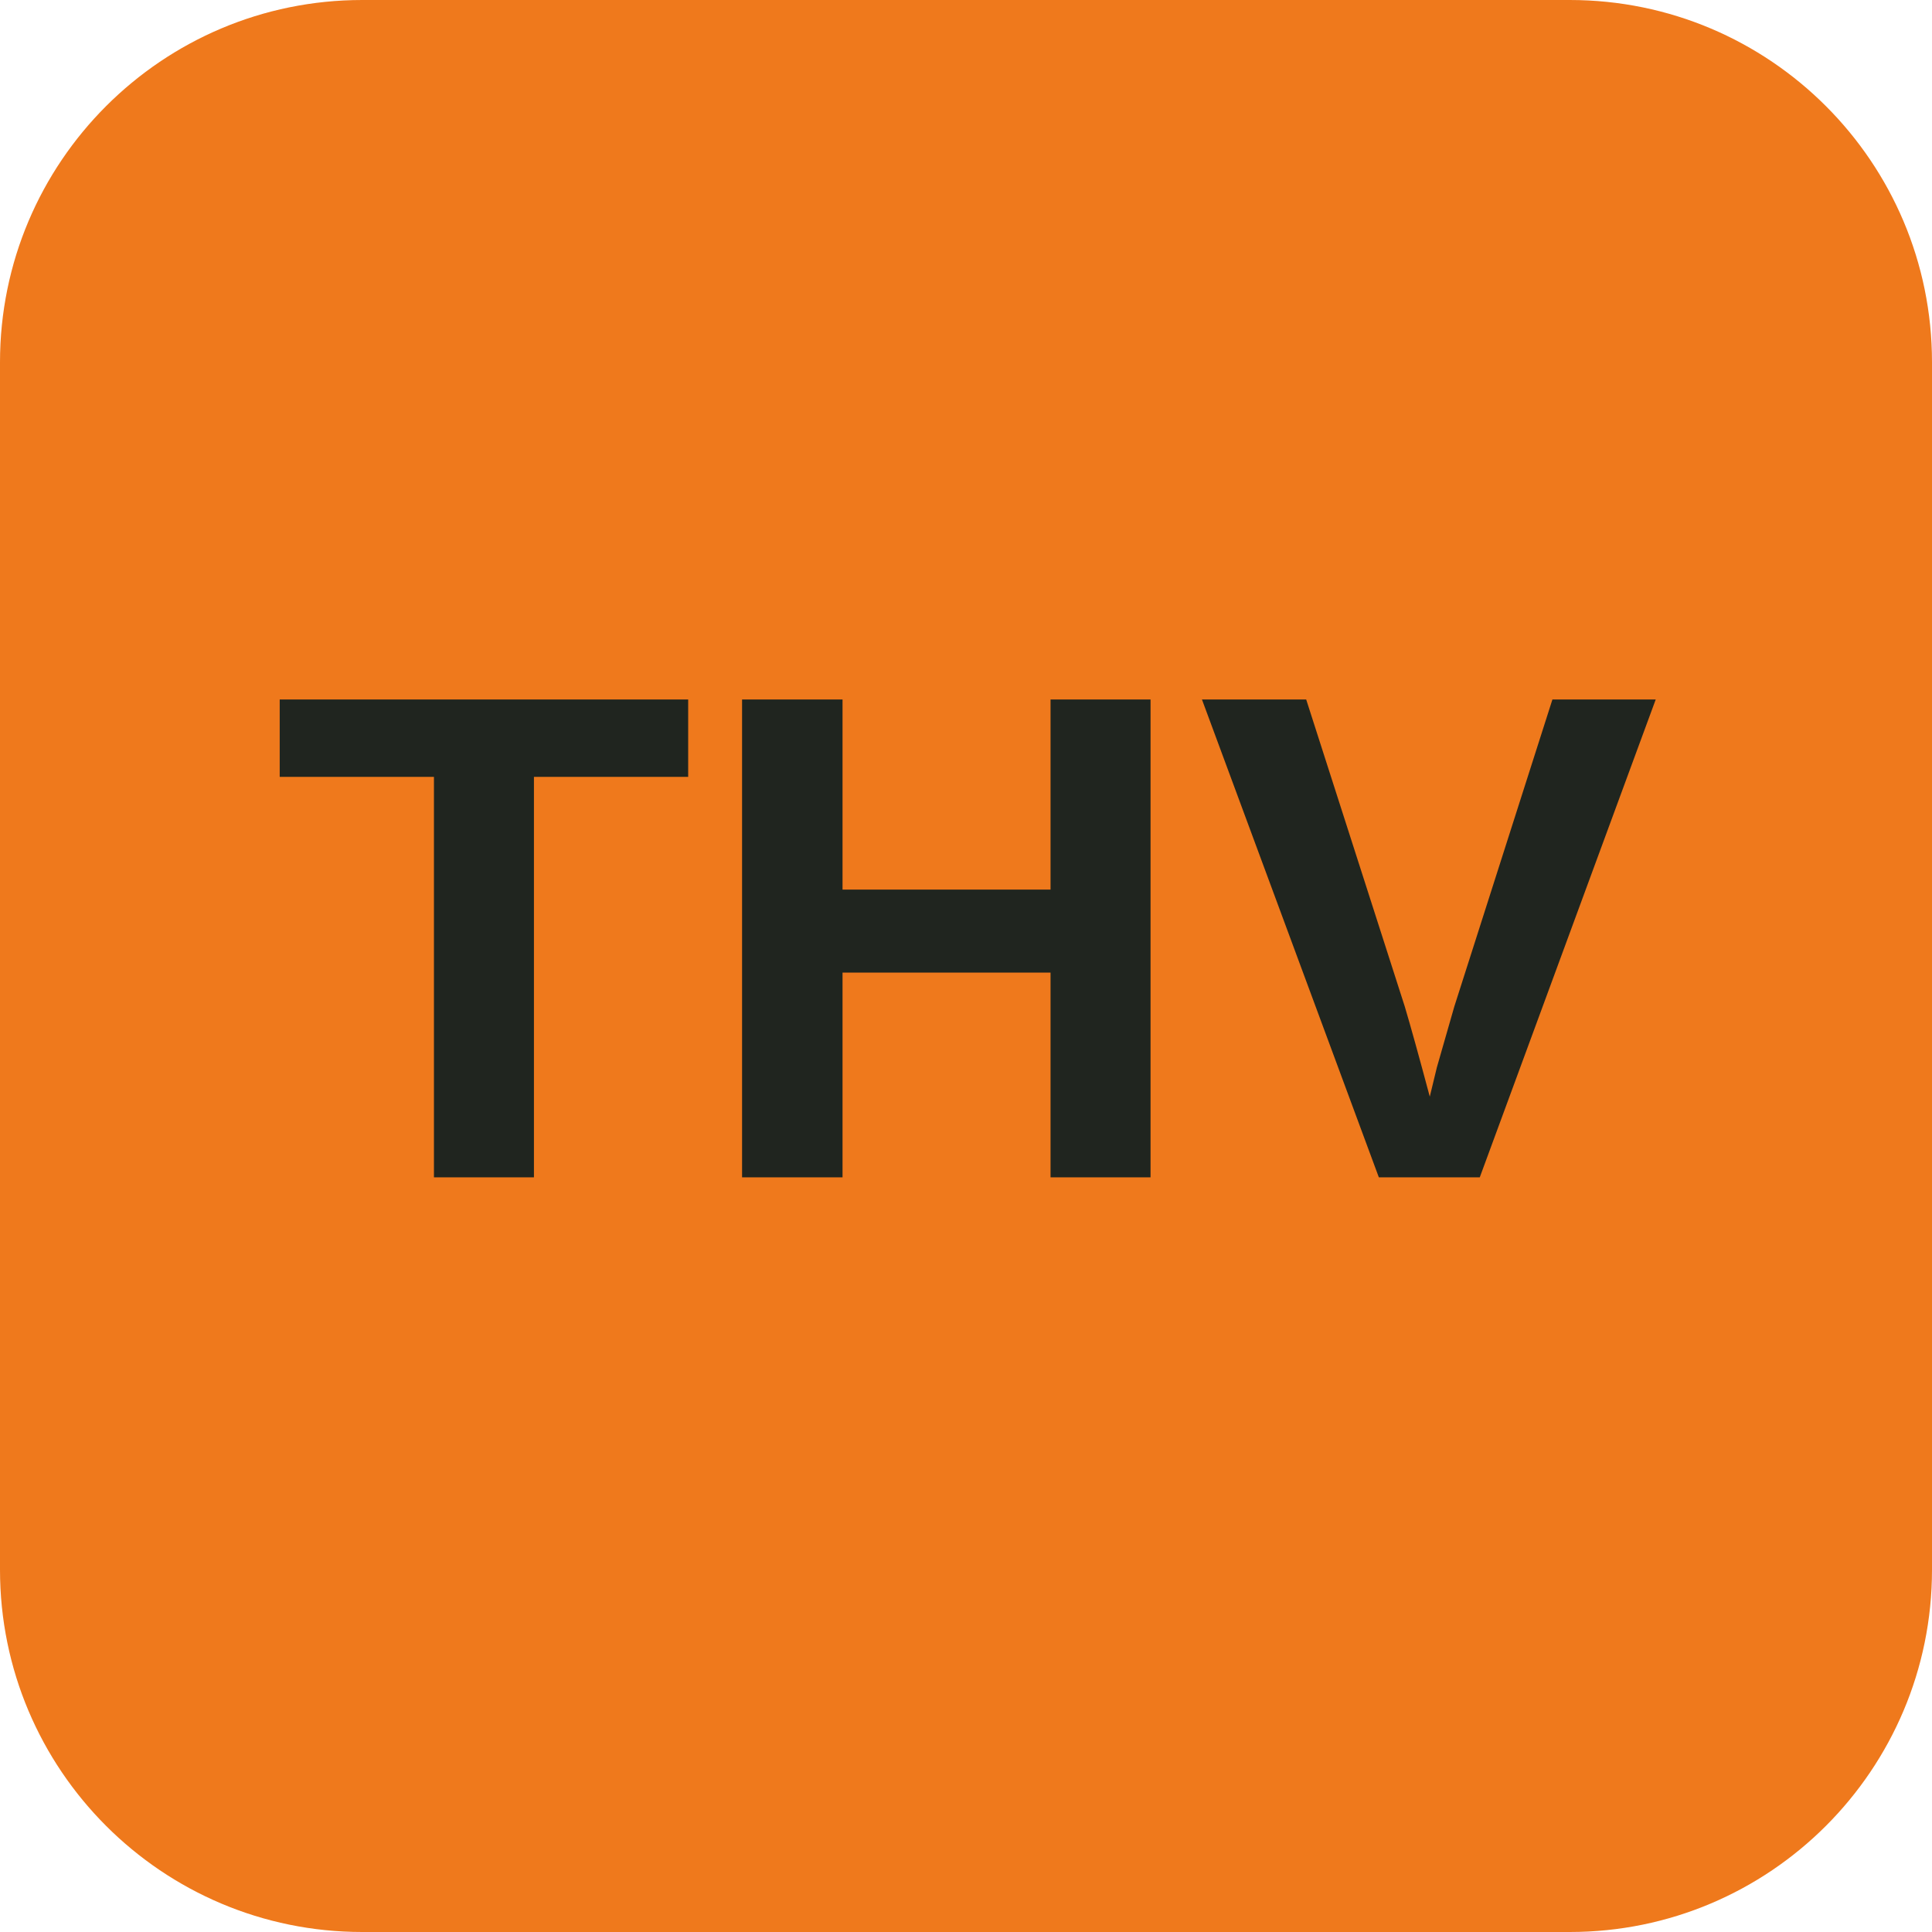
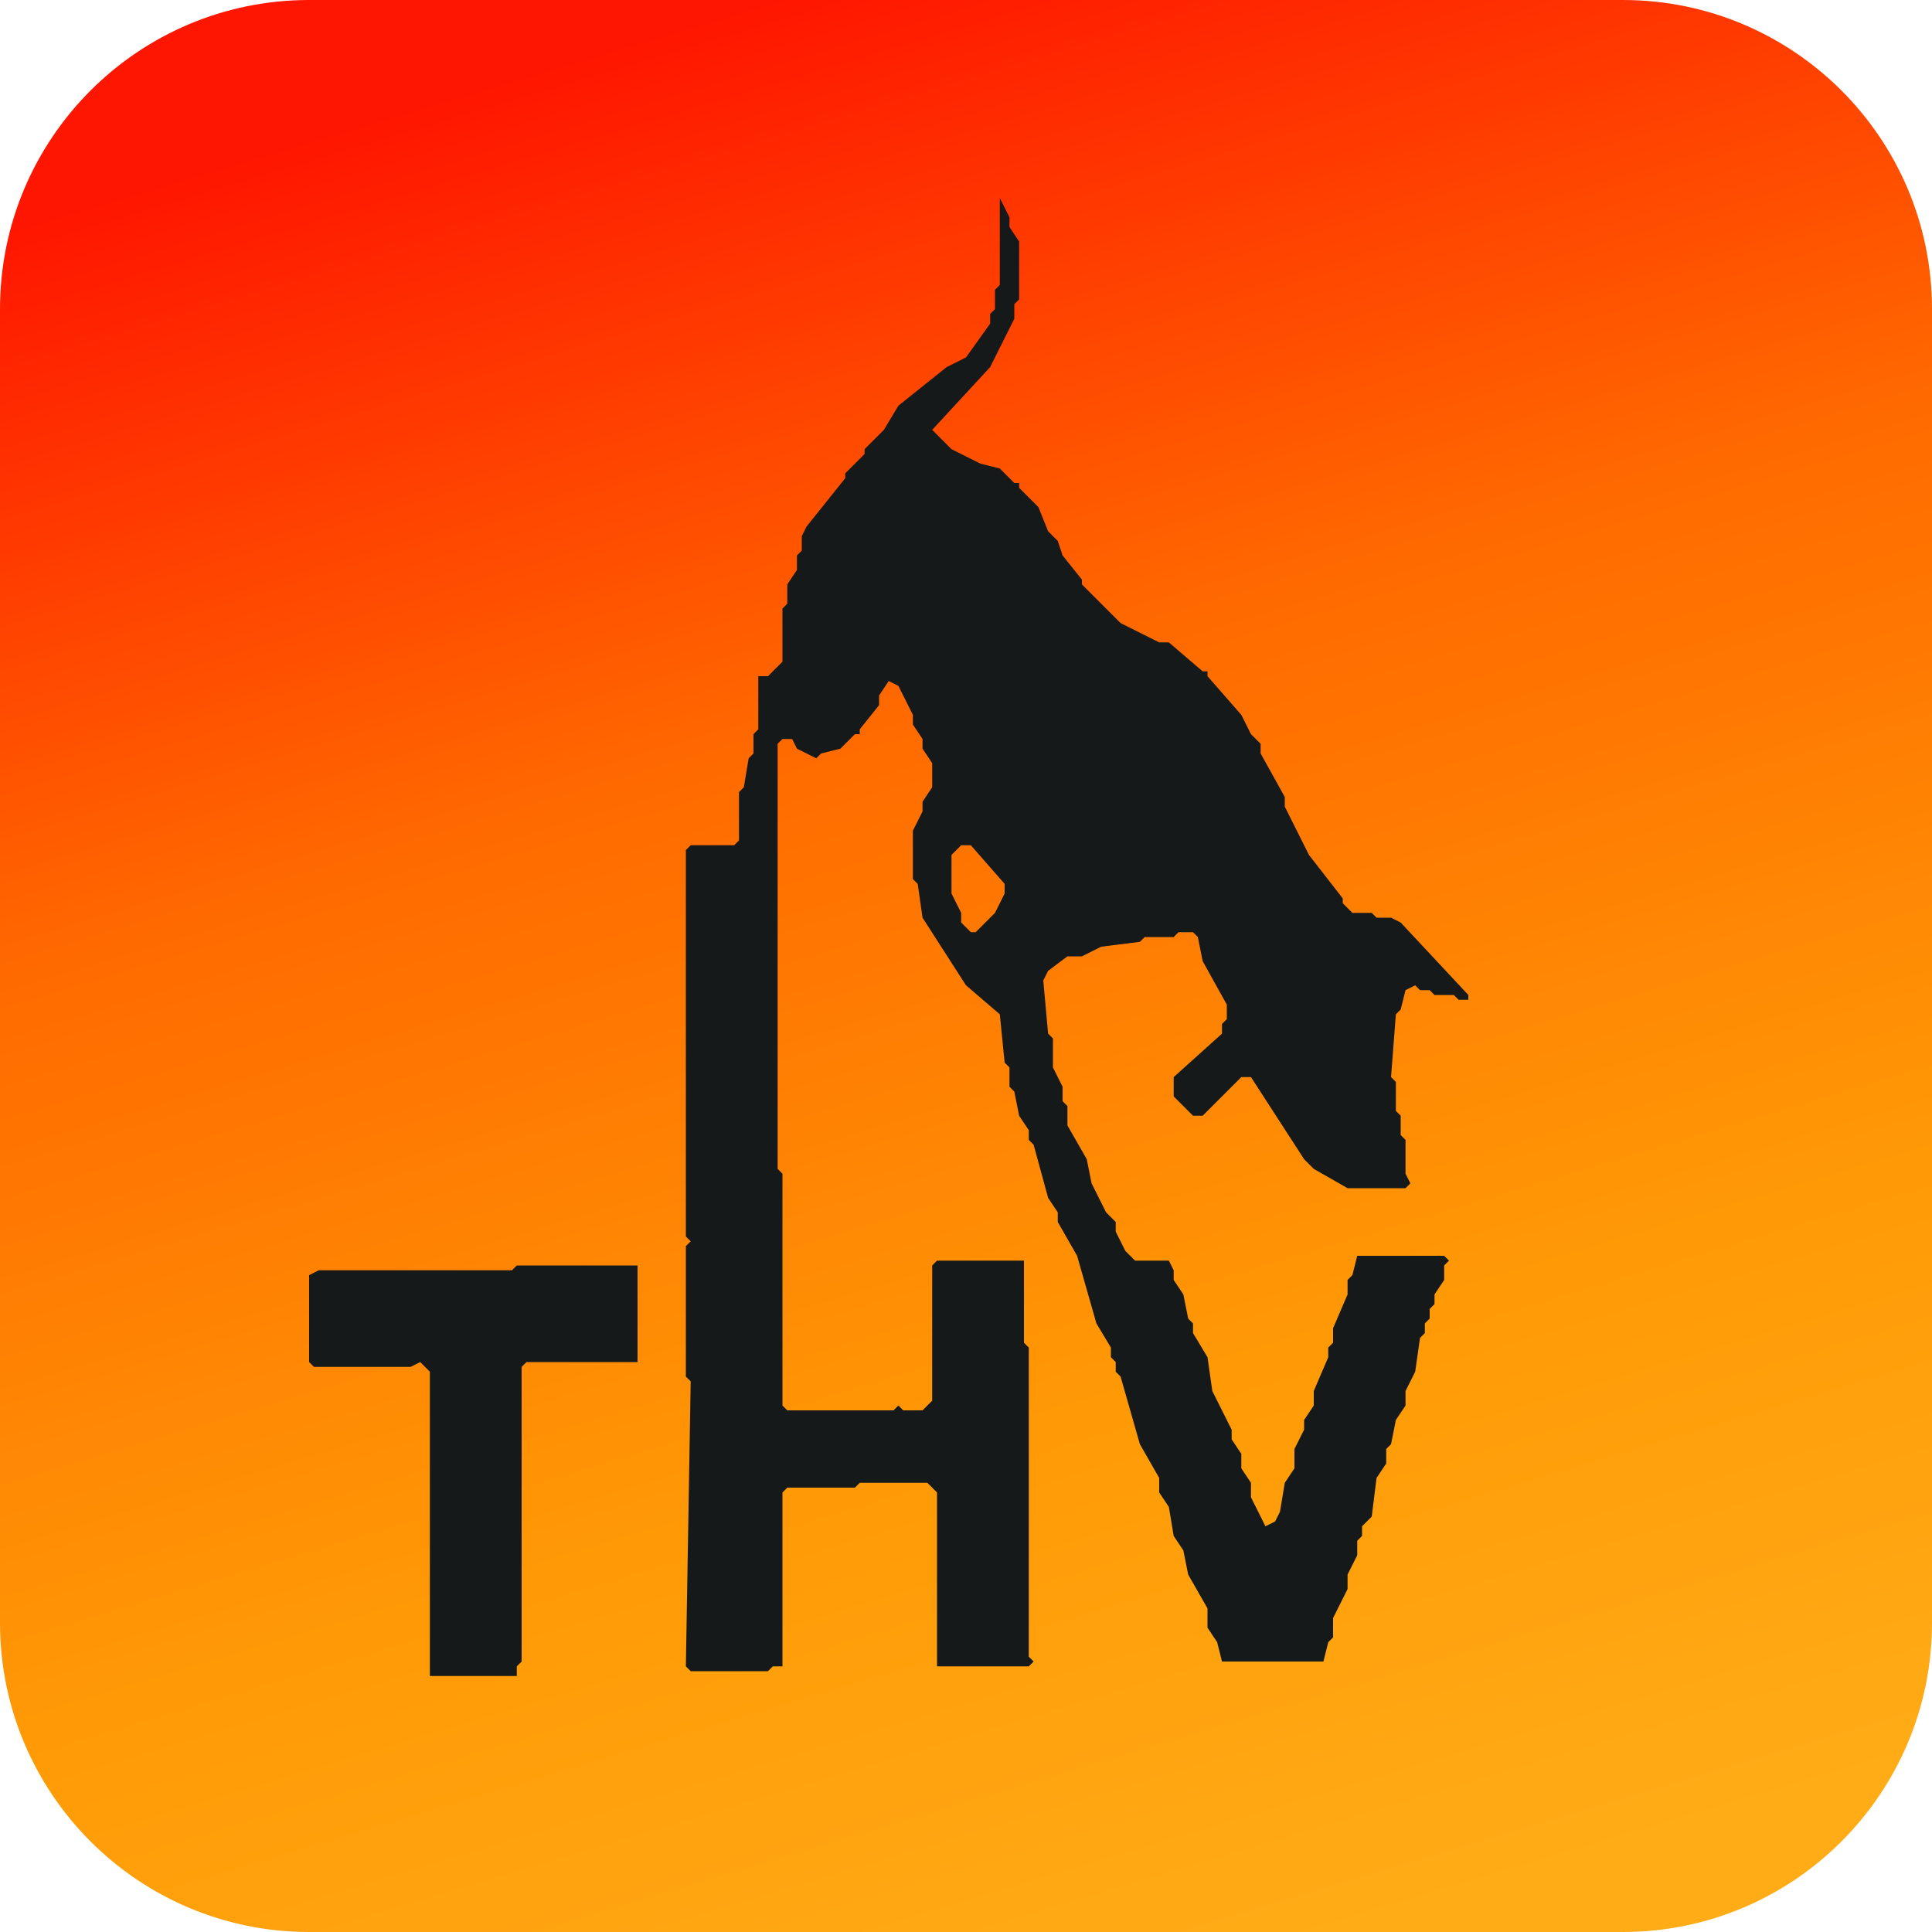
- <svg xmlns="http://www.w3.org/2000/svg" viewBox="0 0 64 64">
-   <rect width="64" height="64" rx="12" fill="#ef791c" />
-   <text x="32" y="39" text-anchor="middle" font-family="Arial,sans-serif" font-size="23" font-weight="900" fill="#20251f">THV</text>
+ <svg xmlns="http://www.w3.org/2000/svg" width="400" height="400" viewBox="0 0 400 400">
+   <defs>
+     <linearGradient id="club23" gradientUnits="userSpaceOnUse" x1="160" y1="0" x2="280" y2="400">
+       <stop offset="0" stop-color="#ff1600" />
+       <stop offset=".35" stop-color="#ff6900" />
+       <stop offset=".72" stop-color="#ff9a06" />
+       <stop offset="1" stop-color="#ffac17" />
+     </linearGradient>
+   </defs>
+   <rect width="400" height="400" rx="64" fill="url(#club23)" />
+   <path fill="#151919" fill-rule="evenodd" d="M132 262L107 262L106 263L66 263L64 264L64 282L65 283L85 283L87 282L89 284L89 347L107 347L107 345L108 344L108 283L109 282L132 282ZM207 41L207 59L206 60L206 64L205 65L205 67L200 74L196 76L186 84L183 89L179 93L179 94L175 98L175 99L167 109L166 111L166 114L165 115L165 118L163 121L163 125L162 126L162 137L159 140L157 140L157 151L156 152L156 156L155 157L154 163L153 164L153 174L152 175L143 175L142 176L142 256L143 257L142 258L142 285L143 286L142 345L143 346L159 346L160 345L162 345L162 309L163 308L177 308L178 307L192 307L194 309L194 345L213 345L214 344L213 343L213 279L212 278L212 261L194 261L193 262L193 290L191 292L187 292L186 291L185 292L163 292L162 291L162 243L161 242L161 154L162 153L164 153L165 155L169 157L170 156L174 155L177 152L178 152L178 151L182 146L182 144L184 141L186 142L189 148L189 150L191 153L191 155L193 158L193 163L191 166L191 168L189 172L189 182L190 183L191 190L200 204L207 210L208 220L209 221L209 225L210 226L211 231L213 234L213 236L214 237L217 248L219 251L219 253L223 260L227 274L230 279L230 281L231 282L231 284L232 285L236 299L240 306L240 309L242 312L243 318L245 321L246 326L250 333L250 337L252 340L253 344L274 344L275 340L276 339L276 335L279 329L279 326L281 322L281 319L282 318L282 316L284 314L285 306L287 303L287 300L288 299L289 294L291 291L291 288L293 284L294 277L295 276L295 274L296 273L296 271L297 270L297 268L299 265L299 262L300 261L299 260L281 260L280 264L279 265L279 268L276 275L276 278L275 279L275 281L272 288L272 291L270 294L270 296L268 300L268 304L266 307L265 313L264 315L262 316L259 310L259 307L257 304L257 301L255 298L255 296L251 288L250 281L247 276L247 274L246 273L245 268L243 265L243 263L242 261L235 261L233 259L231 255L231 253L229 251L226 245L225 240L221 233L221 229L220 228L220 225L218 221L218 215L217 214L216 203L217 201L221 198L224 198L228 196L236 195L237 194L243 194L244 193L247 193L248 194L249 199L254 208L254 211L253 212L253 214L243 223L243 227L247 231L249 231L257 223L259 223L270 240L272 242L279 246L291 246L292 245L291 243L291 236L290 235L290 231L289 230L289 224L288 223L289 210L290 209L291 205L293 204L294 205L296 205L297 206L301 206L302 207L304 207L304 206L290 191L288 190L285 190L284 189L280 189L278 187L278 186L271 177L266 167L266 165L261 156L261 154L259 152L257 148L250 140L250 139L249 139L242 133L240 133L232 129L224 121L224 120L220 115L219 112L217 110L215 105L211 101L211 100L210 100L207 97L203 96L197 93L193 89L205 76L210 66L210 63L211 62L211 50L209 47L209 45ZM199 175L201 175L208 183L208 185L206 189L202 193L201 193L199 191L199 189L197 185L197 177Z" />
</svg>
